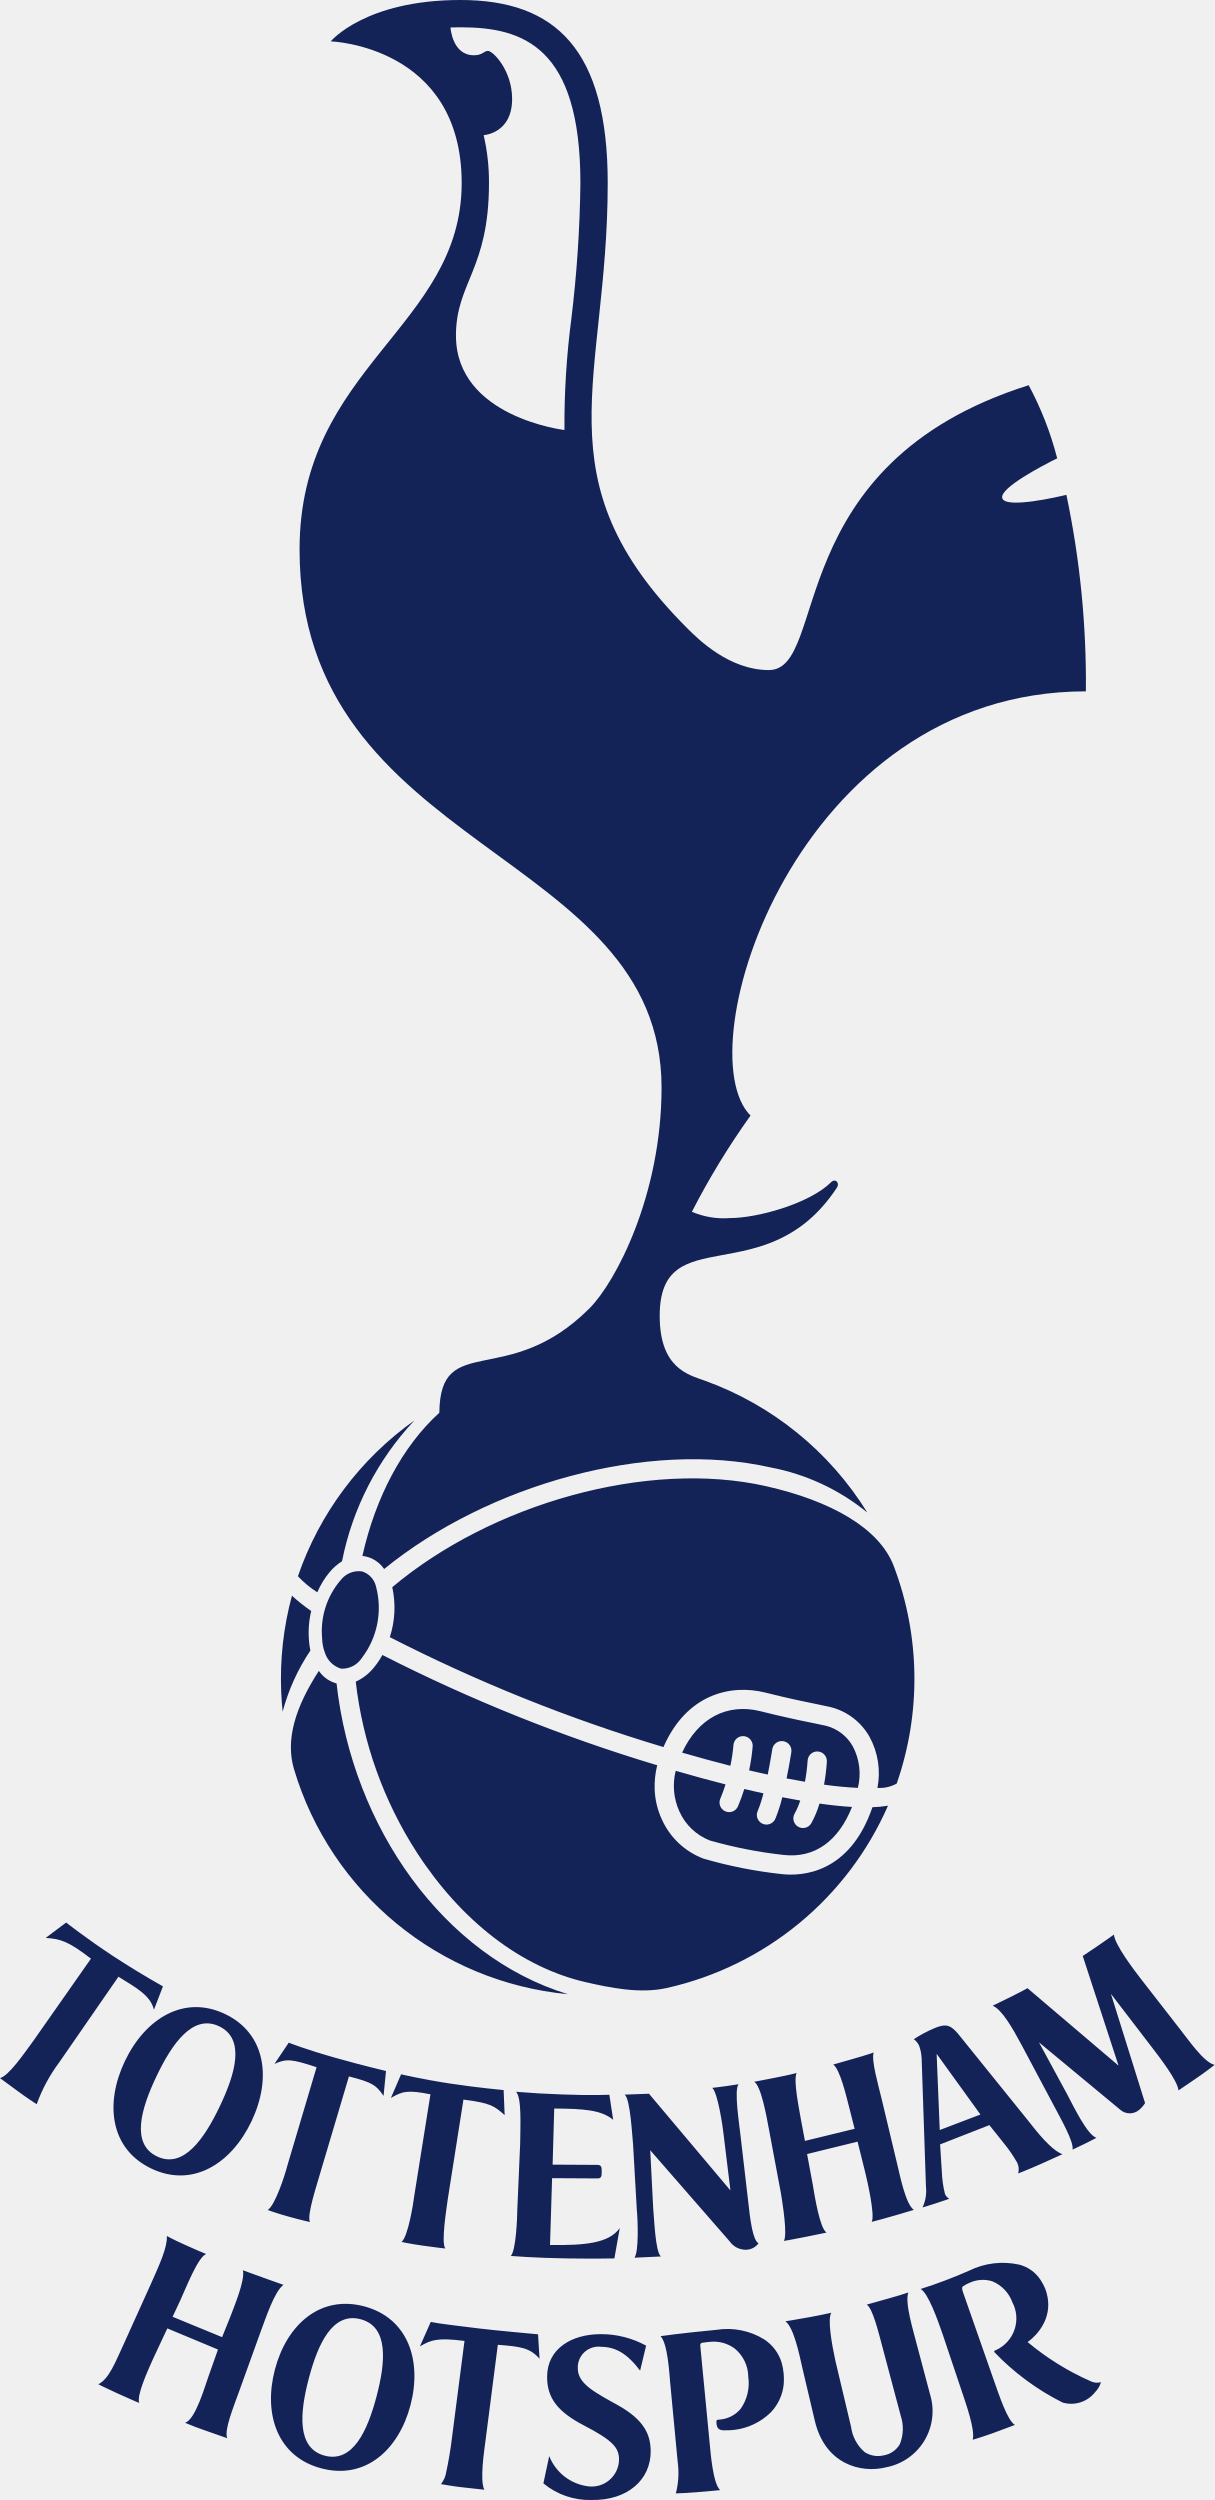
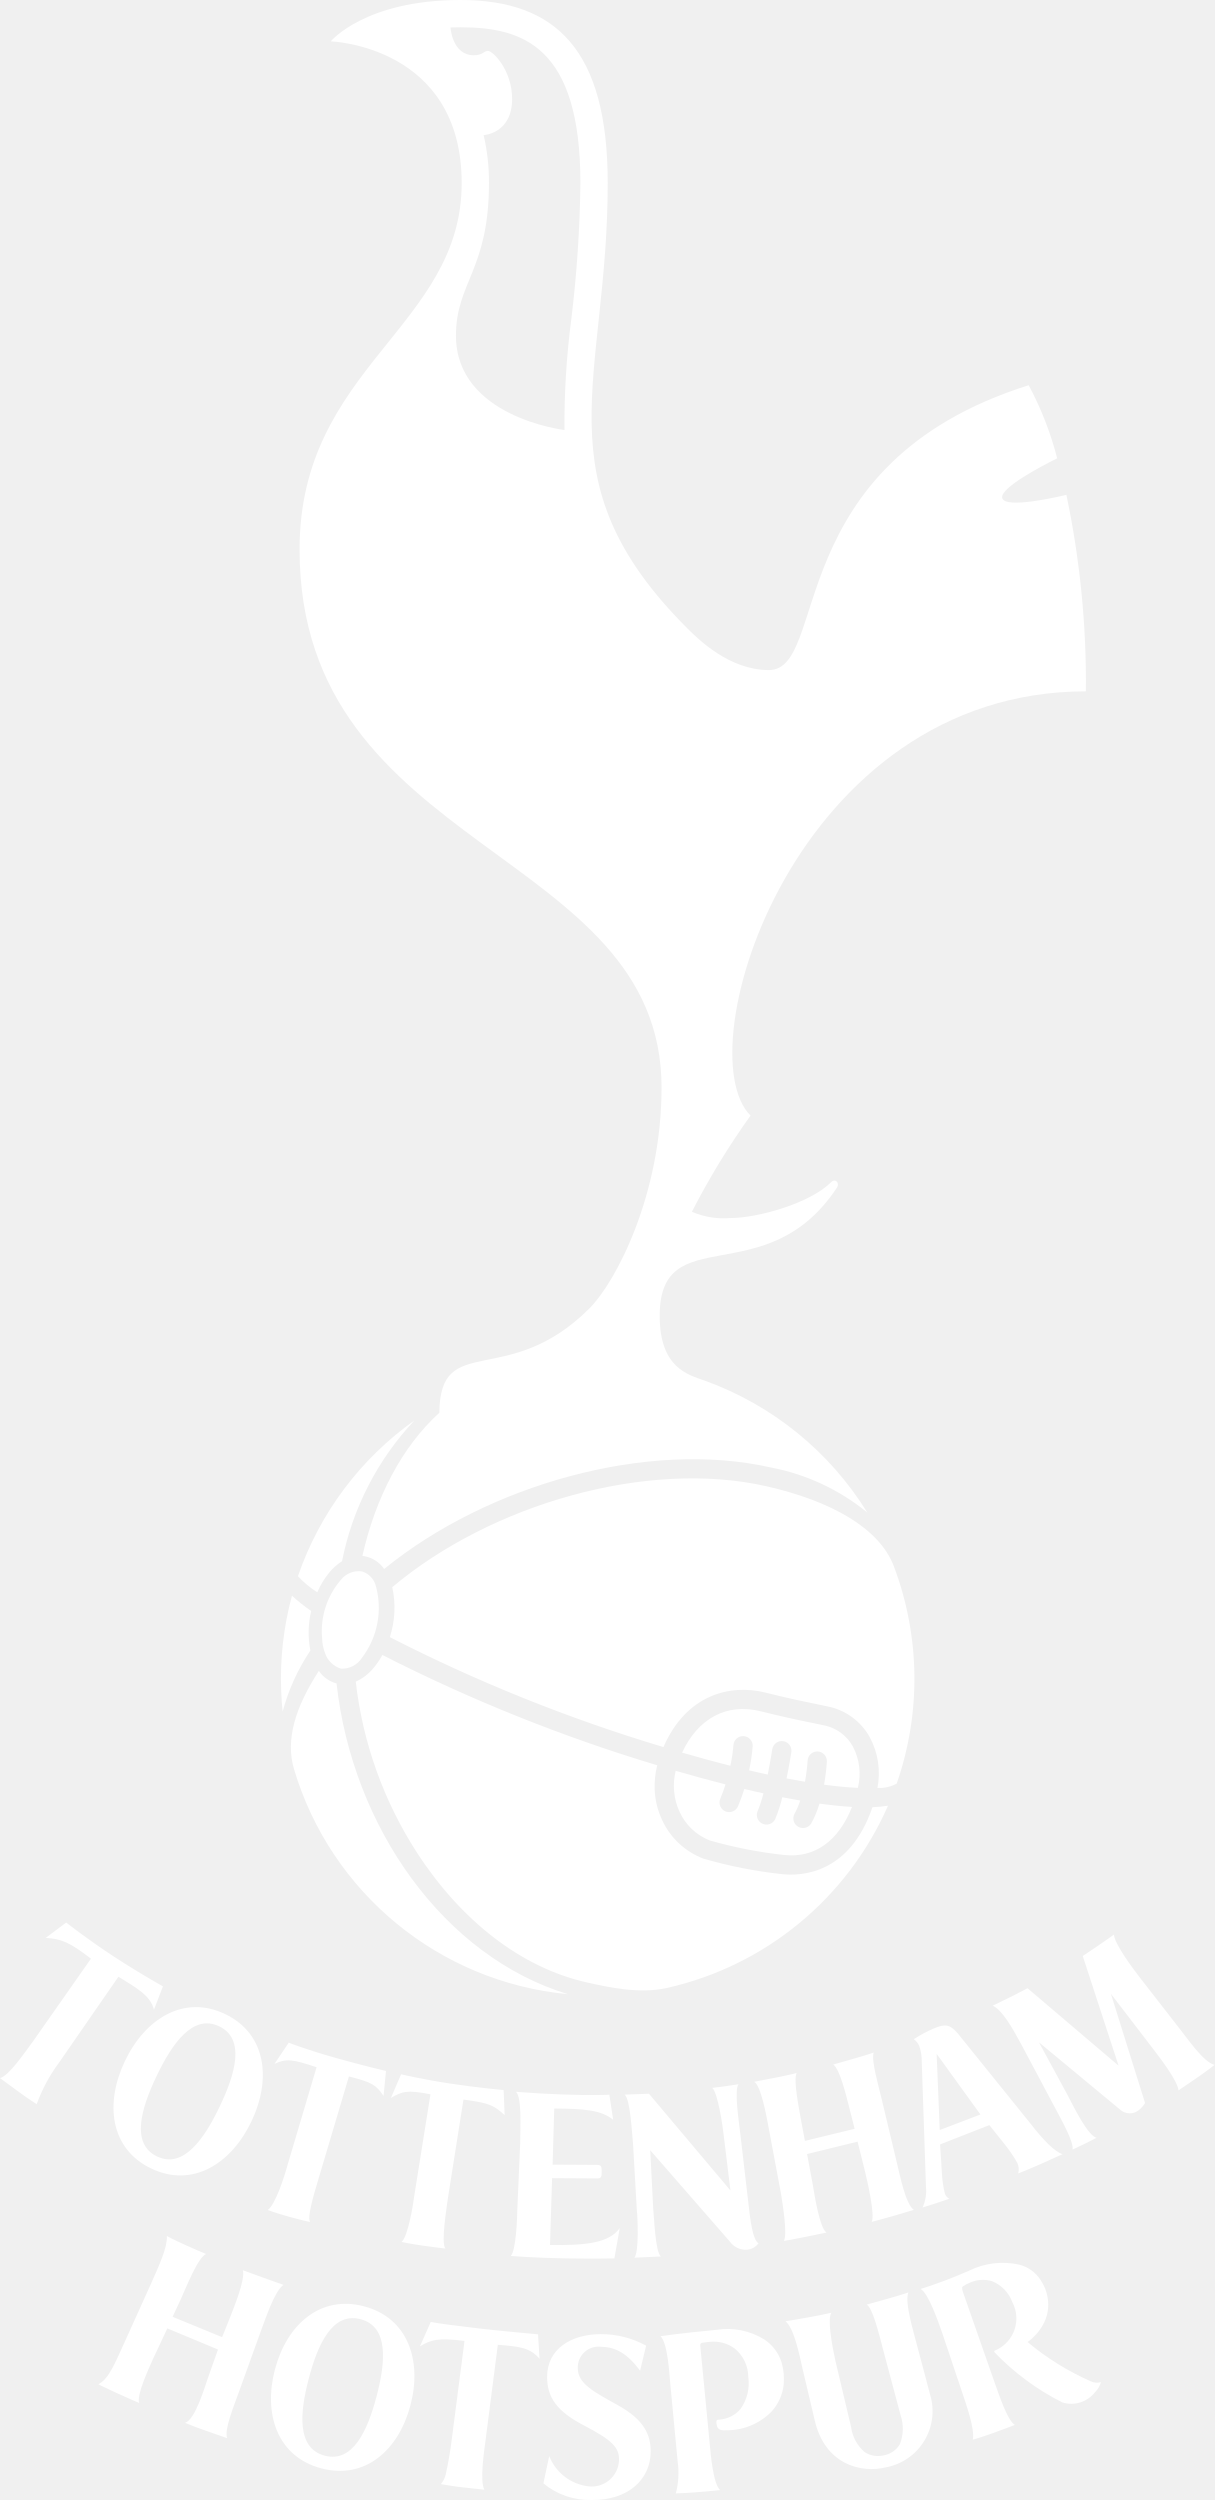
<svg xmlns="http://www.w3.org/2000/svg" width="114.63" height="235.942">
-   <path fill="#132257" d="M34.17 148.305a2.15 2.15 0 0 0-2.002.801 7.4 7.4 0 0 0-1.767 5.521v-.002a4.1 4.1 0 0 0 .273 1.384 2.29 2.29 0 0 0 1.52 1.476 2.22 2.22 0 0 0 1.958-1.016 7.78 7.78 0 0 0 1.335-6.733 1.95 1.95 0 0 0-1.317-1.431m46.792 20.43a5.5 5.5 0 0 0-.476-3.916 4.02 4.02 0 0 0-2.55-1.949l-1.153-.243a105 105 0 0 1-5.004-1.125c-3.175-.794-5.9.661-7.404 3.904 1.547.449 3.07.866 4.555 1.242a15 15 0 0 0 .291-1.971.91.91 0 0 1 1.816.106 17 17 0 0 1-.338 2.296q.442.104.877.204.447.101.88.193c.26-1.278.424-2.365.428-2.386a.91.91 0 0 1 1.8.273c-.015.087-.182 1.175-.45 2.479q.915.177 1.735.315a17 17 0 0 0 .252-1.994.909.909 0 0 1 1.816.087 18 18 0 0 1-.267 2.181 36 36 0 0 0 3.192.304m-16.843 2.223a5.23 5.23 0 0 0 2.866 2.738 42 42 0 0 0 6.998 1.37c2.884.319 5.14-1.287 6.427-4.533-.965-.055-2-.167-3.068-.317a9.4 9.4 0 0 1-.787 1.882.91.91 0 0 1-1.58-.9 7 7 0 0 0 .548-1.268 73 73 0 0 1-1.693-.312 14 14 0 0 1-.646 2.007.91.91 0 1 1-1.667-.728 12 12 0 0 0 .532-1.646l-.875-.195q-.461-.106-.93-.216a17 17 0 0 1-.593 1.628.908.908 0 1 1-1.673-.707c.193-.458.356-.915.495-1.354-1.532-.388-3.106-.82-4.702-1.285a5.84 5.84 0 0 0 .348 3.836m20.231-23.159c-1.375-3.608-5.976-6.164-12.039-7.536-11.203-2.534-25.924 1.651-35.29 9.53a9.03 9.03 0 0 1-.23 4.716 153 153 0 0 0 25.824 10.374c2.178-5.004 6.352-5.958 9.605-5.145 2.331.582 3.83.886 4.925 1.107l1.204.255a5.85 5.85 0 0 1 3.718 2.82 7.18 7.18 0 0 1 .743 4.817 3.3 3.3 0 0 0 1.818-.41 30.04 30.04 0 0 0-.278-20.528m-10.567 29.074a43.3 43.3 0 0 1-7.392-1.46 7.03 7.03 0 0 1-3.922-3.689 7.4 7.4 0 0 1-.684-2.836 8.2 8.2 0 0 1 .24-2.287 156 156 0 0 1-25.937-10.409 7.4 7.4 0 0 1-.824 1.215 4.64 4.64 0 0 1-1.689 1.303 37.6 37.6 0 0 0 5.768 16.124c4.173 6.445 9.857 10.862 15.998 12.251 2.177.492 5.023 1.104 7.567.54a29.93 29.93 0 0 0 20.897-17.208 11 11 0 0 1-1.467.142c-2.154 6.301-6.683 6.521-8.555 6.314m-43.838-26.597a7.7 7.7 0 0 1 1.154-1.893 5 5 0 0 1 1.182-1.04 27.06 27.06 0 0 1 6.83-13.287 30 30 0 0 0-10.994 14.703 9.4 9.4 0 0 0 1.828 1.517m-.578 1.765a17 17 0 0 1-1.813-1.442 29.9 29.9 0 0 0-1.015 9.061q.039.948.135 1.881a19.2 19.2 0 0 1 2.616-5.765 8.9 8.9 0 0 1 .077-3.735m2.395 6.837a2.92 2.92 0 0 1-1.668-1.186c-2.229 3.435-3.167 6.507-2.349 9.266a29.92 29.92 0 0 0 25.858 21.249c-11.684-3.548-20.329-15.721-21.84-29.329M46.148 17.282a19.5 19.5 0 0 0-.504-4.528s2.688-.141 2.688-3.414c0-2.696-1.799-4.536-2.282-4.536-.39 0-.485.412-1.328.412-2.055 0-2.206-2.624-2.206-2.624q.456-.016.938-.016c5.881 0 11.323 1.782 11.323 14.706a117 117 0 0 1-.852 12.784 77 77 0 0 0-.654 10.517s-10.24-1.206-10.24-8.91c0-5.002 3.117-6.219 3.117-14.391m16.287 85.37c0 10.114-4.314 18.338-6.807 20.831-7.722 7.723-14.095 2.099-14.164 9.849-3.504 3.174-6.025 8-7.262 13.512a2 2 0 0 1 .228.032 2.88 2.88 0 0 1 1.825 1.2c9.81-7.995 24.913-12.197 36.457-9.587a20.44 20.44 0 0 1 9.141 4.258 30 30 0 0 0-15.369-12.456c-1.522-.545-4.224-1.17-4.224-6.103 0-9.208 10.074-2.049 16.71-12.079.326-.493-.143-.927-.532-.538-2.008 2.007-6.938 3.387-9.547 3.387a7.6 7.6 0 0 1-3.593-.594 72 72 0 0 1 5.534-9.079c-6.16-6.162 4.21-40.038 31.65-40.038a86 86 0 0 0-1.839-18.546c-.653.158-5.823 1.378-6.059.29-.208-.962 3.808-3.05 5.19-3.736a30.8 30.8 0 0 0-2.69-6.9C73.564 43.766 78.29 63.239 72.56 63.239c-3.729 0-6.658-2.904-7.704-3.95-14.048-14.046-7.502-23.341-7.502-42.007C57.355 4.708 52.472 0 43.455 0c-9.019 0-12.239 3.903-12.239 3.903s12.356.4 12.356 13.379c0 13.586-15.3 17.336-15.3 34.572 0 28.692 34.164 28.154 34.164 50.798m-51.779 81.945a86 86 0 0 0 4.722 2.871l-.851 2.204c-.317-1.334-1.64-2.059-3.35-3.116l-5.593 8.09a15.2 15.2 0 0 0-2.121 3.941s-.917-.584-1.756-1.208A223 223 0 0 0 0 196.123c.834-.205 2.274-2.328 3.141-3.504l5.443-7.766c-2.039-1.574-2.835-1.883-4.275-1.957l1.937-1.453s1.862 1.472 4.411 3.154m10.028 6.639c-2.484-1.184-4.44 1.621-5.912 4.706s-2.436 6.39.048 7.576c2.485 1.184 4.449-1.642 5.92-4.726 1.475-3.084 2.428-6.368-.056-7.556m-6.408 13.423c-3.886-1.856-4.4-6.135-2.488-10.142 1.922-4.025 5.584-6.288 9.45-4.44 3.867 1.844 4.41 6.114 2.488 10.141-1.912 4.005-5.565 6.296-9.45 4.441m17.386-10.446c2.627.742 4.766 1.24 4.766 1.24l-.23 2.35c-.703-1.016-1.025-1.265-3.268-1.837l-2.717 9.144c-.22.836-1.305 4.001-.957 4.597 0 0-.756-.16-1.975-.498-1.37-.38-2.013-.637-2.013-.637.7-.463 1.587-3.17 1.875-4.27l2.733-9.203c-2.323-.774-2.863-.829-3.974-.312l1.347-2.006s1.517.613 4.413 1.432m10.839 2.429c2.59.391 5.029.613 5.029.613l.095 2.36c-.965-.86-1.33-1.14-3.887-1.462l-1.48 9.39c-.104.857-.655 4.122-.228 4.665 0 0-.896-.098-2.135-.273s-2-.348-2-.348c.605-.474 1.107-3.567 1.212-4.426l1.517-9.507c-2.215-.442-2.671-.27-3.734.345l.963-2.232s2.07.486 4.648.875m9.602 8.926-.196 6.309c3.307.043 5.573-.165 6.582-1.6l-.506 2.865s-1.832.039-4.514 0c-2.952-.042-5.265-.233-5.265-.233.49-.487.613-3.56.619-4.427l.269-6.191c.01-1.65.162-4.313-.391-4.874 2.396.166 2.09.163 4.292.249 2.88.114 4.515.028 4.515.028l.36 2.366c-1.125-.938-2.81-1.046-5.563-1.063l-.152 5.294 4.228.025c.382.004.407.217.404.64-.004.418-.01.642-.412.637Zm18.473 1.9c.244 2.296.485 3.945 1.008 4.246a1.48 1.48 0 0 1-1.097.607 1.84 1.84 0 0 1-1.624-.788l-7.498-8.601.28 5.47c.093.862.19 4.124.728 4.557l-2.5.115c.435-.537.319-3.645.227-4.506l-.353-6.177c-.093-.861-.253-4.275-.792-4.708l2.292-.083 7.688 9.128-.641-5.253c-.091-.862-.56-3.993-1.076-4.43 0 0 .275-.024 1.208-.15.932-.127 1.272-.195 1.272-.195-.434.539.069 3.748.16 4.61Zm14.09-3.255c.265 1.067.793 3.811 1.58 4.348 0 0-1.189.342-1.91.565-.647.2-2.07.567-2.07.567.336-.592-.413-3.883-.619-4.706l-.713-2.865-4.766 1.17.542 2.913c.156.942.653 4.111 1.295 4.497 0 0-.665.14-2.055.423-1.165.238-1.972.366-1.972.366.355-.592-.123-3.53-.272-4.468l-1.154-6.159c-.21-1.148-.74-4.053-1.376-4.392l1.977-.382c1.362-.265 2.028-.445 2.028-.445-.334.69.257 3.475.418 4.452l.367 1.954 4.69-1.142-.508-1.998c-.275-1.056-.858-3.596-1.51-4.067 0 0 .645-.187 1.95-.556s1.868-.579 1.868-.579c-.26.703.466 3.176.766 4.451Zm7.863-4.653-4.133-5.725.292 7.19Zm.844 1.001-4.651 1.821.162 2.553a10.4 10.4 0 0 0 .297 2.123.9.9 0 0 0 .407.454s-.483.176-1.282.435c-.798.26-1.238.385-1.238.385a3.74 3.74 0 0 0 .32-1.967l-.407-12.106a4.1 4.1 0 0 0-.24-1.199 1.6 1.6 0 0 0-.497-.609 12.3 12.3 0 0 1 1.865-1.004c1.069-.45 1.517-.43 2.296.478l6.824 8.461c1.24 1.615 2.335 2.702 3.049 2.918 0 0-.697.323-2.006.906-1.313.583-2.18.913-2.18.913a1.47 1.47 0 0 0-.084-1 13 13 0 0 0-1.287-1.874Zm19.483-4.389c-.936.631-1.636 1.114-1.636 1.114-.07-.92-1.846-3.197-2.369-3.886l-4.007-5.229 3.222 10.307a2.6 2.6 0 0 1-.565.651 1.364 1.364 0 0 1-1.82-.056l-7.63-6.327 2.67 4.92c.653 1.246 1.912 3.838 2.758 4.093 0 0-.524.282-1.19.606-.664.32-1.068.507-1.068.507.147-.723-1.091-2.875-1.814-4.25l-2.974-5.59c-.9-1.683-1.893-3.396-2.75-3.738.663-.32.862-.42 1.807-.884.787-.389 1.481-.77 1.481-.77l8.594 7.31-3.38-10.349s.453-.307 1.31-.88c.858-.574 1.633-1.144 1.633-1.144.063.927 1.85 3.285 2.502 4.13l3.702 4.761c.785.978 2.251 3.158 3.297 3.41 0 0-.838.663-1.773 1.294M24.93 214.99c.795.291 1.823.648 1.823.648-.865.627-1.662 3.123-2.176 4.478l-1.995 5.536c-.535 1.502-1.445 3.68-1.14 4.456 0 0-1.098-.379-1.987-.695-.759-.27-1.19-.416-1.996-.759.98-.258 1.902-3.512 2.2-4.33l.914-2.583-4.782-1.995-1.383 2.955c-.45 1.027-1.527 3.35-1.272 4.08 0 0-.843-.346-2.08-.914-1.457-.67-1.775-.85-1.775-.85 1.027-.504 1.633-2.159 2.415-3.833l2.502-5.539c.845-1.894 1.608-3.538 1.551-4.62 0 0 .446.267 1.676.82.98.441 1.48.66 2.03.88-.779.311-1.86 3.106-2.434 4.36l-.732 1.566 4.672 1.922.717-1.775c.334-.905 1.492-3.612 1.243-4.54 0 0 .96.348 2.008.732m9.105 3.891c-2.662-.701-4.038 2.352-4.89 5.587s-1.16 6.59 1.503 7.291c2.661.701 4.043-2.374 4.894-5.607.853-3.236 1.157-6.571-1.507-7.271m-3.703 14.076c-4.165-1.096-5.49-5.128-4.385-9.331 1.111-4.223 4.265-7.053 8.41-5.964 4.141 1.091 5.494 5.108 4.384 9.331-1.105 4.202-4.244 7.06-8.409 5.964m11.281 1.486a2.4 2.4 0 0 0 .445-.87 36 36 0 0 0 .614-3.627l1.167-9.017c-2.486-.31-3.116-.132-4.206.514l1.021-2.308c.776.171 2.49.357 4.575.62 1.393.175 5.55.55 5.55.55l.142 2.308c-.917-1.062-1.868-1.155-3.937-1.319l-1.163 9.047c-.104.841-.567 3.764-.108 4.63-.499-.058-1.328-.15-2.02-.22-.719-.073-1.666-.238-2.08-.308m19.797-3.133c.027 2.716-2.18 4.682-5.574 4.631a6.84 6.84 0 0 1-4.552-1.568l.55-2.576a4.56 4.56 0 0 0 3.709 2.858 2.58 2.58 0 0 0 2.88-2.5c.018-1.152-.616-1.847-3.283-3.235-2.554-1.32-3.505-2.636-3.505-4.6 0-2.67 2.325-4.028 5.055-4.03a8.8 8.8 0 0 1 4.29 1.086l-.568 2.358c-1.218-1.625-2.32-2.23-3.65-2.249a1.962 1.962 0 0 0-2.231 2.043c.01 1.465 1.624 2.26 3.802 3.478 2.503 1.4 3.06 2.804 3.077 4.304m12.365-8.313a5.5 5.5 0 0 1 .185 1.008 6 6 0 0 1 .007 1.004 4.5 4.5 0 0 1-1.18 2.62 5.92 5.92 0 0 1-4.25 1.734c-.704.043-.873-.173-.92-.678l-.005-.11s-.015-.197.14-.207l.175-.017a2.86 2.86 0 0 0 1.977-1.016 4.22 4.22 0 0 0 .718-3.014 3.5 3.5 0 0 0-1.27-2.665 3.32 3.32 0 0 0-2.354-.64s-.338.027-.712.084a.216.216 0 0 0-.2.236l.901 9.351c.08.823.303 3.722.98 4.321 0 0-.768.081-2.218.2a42 42 0 0 1-1.964.112 7.7 7.7 0 0 0 .17-3.014l-.699-7.374c-.08-.844-.224-3.738-.913-4.453 0 0 1.851-.274 5.278-.597a6.6 6.6 0 0 1 4.525.916 4.04 4.04 0 0 1 1.63 2.2m14.011 3.014a5.39 5.39 0 0 1-4.16 6.844c-2.37.592-5.783-.277-6.736-4.436l-1.158-4.908c-.307-1.373-.806-3.807-1.603-4.44 0 0 .889-.127 2.285-.388a48 48 0 0 0 2.043-.413c-.366.576.018 2.849.382 4.52l1.48 6.241a3.8 3.8 0 0 0 1.28 2.387 2.3 2.3 0 0 0 1.77.317 2.2 2.2 0 0 0 1.557-1.062 3.94 3.94 0 0 0 .077-2.706l-1.662-6.24c-.455-1.717-.978-3.867-1.54-4.227 0 0 .677-.184 1.96-.55.97-.278 1.549-.447 1.969-.594-.382.939.532 3.818.724 4.644Zm15.144-1.279a1.35 1.35 0 0 0 .973.086 2.1 2.1 0 0 1-.544.935 2.86 2.86 0 0 1-3.077.988 23.4 23.4 0 0 1-6.445-4.763.105.105 0 0 1 .06-.142l.144-.063a3.28 3.28 0 0 0 1.504-4.494 3.4 3.4 0 0 0-1.905-1.983 3 3 0 0 0-2.062.114 3.2 3.2 0 0 0-.731.39s-.112.092.019.477l2.97 8.482c.45 1.25 1.235 3.683 1.945 4.095 0 0-.802.316-2.018.756-1.22.44-1.96.643-1.96.643.248-.946-.688-3.522-.923-4.245l-1.923-5.732c-.48-1.379-1.355-3.857-2.07-4.25a45 45 0 0 0 4.554-1.719 7.18 7.18 0 0 1 4.768-.575 3.42 3.42 0 0 1 1.982 1.42 4.7 4.7 0 0 1 .444.826 4 4 0 0 1 .235.84 3.87 3.87 0 0 1-.475 2.654 4.95 4.95 0 0 1-1.415 1.562 25 25 0 0 0 5.95 3.698" />
+   <path fill="#FFFFFF" d="M34.17 148.305a2.15 2.15 0 0 0-2.002.801 7.4 7.4 0 0 0-1.767 5.521v-.002a4.1 4.1 0 0 0 .273 1.384 2.29 2.29 0 0 0 1.52 1.476 2.22 2.22 0 0 0 1.958-1.016 7.78 7.78 0 0 0 1.335-6.733 1.95 1.95 0 0 0-1.317-1.431m46.792 20.43a5.5 5.5 0 0 0-.476-3.916 4.02 4.02 0 0 0-2.55-1.949l-1.153-.243a105 105 0 0 1-5.004-1.125c-3.175-.794-5.9.661-7.404 3.904 1.547.449 3.07.866 4.555 1.242a15 15 0 0 0 .291-1.971.91.91 0 0 1 1.816.106 17 17 0 0 1-.338 2.296q.442.104.877.204.447.101.88.193c.26-1.278.424-2.365.428-2.386a.91.91 0 0 1 1.8.273c-.015.087-.182 1.175-.45 2.479q.915.177 1.735.315a17 17 0 0 0 .252-1.994.909.909 0 0 1 1.816.087 18 18 0 0 1-.267 2.181 36 36 0 0 0 3.192.304m-16.843 2.223a5.23 5.23 0 0 0 2.866 2.738 42 42 0 0 0 6.998 1.37c2.884.319 5.14-1.287 6.427-4.533-.965-.055-2-.167-3.068-.317a9.4 9.4 0 0 1-.787 1.882.91.91 0 0 1-1.58-.9 7 7 0 0 0 .548-1.268 73 73 0 0 1-1.693-.312 14 14 0 0 1-.646 2.007.91.91 0 1 1-1.667-.728 12 12 0 0 0 .532-1.646l-.875-.195q-.461-.106-.93-.216a17 17 0 0 1-.593 1.628.908.908 0 1 1-1.673-.707c.193-.458.356-.915.495-1.354-1.532-.388-3.106-.82-4.702-1.285a5.84 5.84 0 0 0 .348 3.836m20.231-23.159c-1.375-3.608-5.976-6.164-12.039-7.536-11.203-2.534-25.924 1.651-35.29 9.53a9.03 9.03 0 0 1-.23 4.716 153 153 0 0 0 25.824 10.374c2.178-5.004 6.352-5.958 9.605-5.145 2.331.582 3.83.886 4.925 1.107l1.204.255a5.85 5.85 0 0 1 3.718 2.82 7.18 7.18 0 0 1 .743 4.817 3.3 3.3 0 0 0 1.818-.41 30.04 30.04 0 0 0-.278-20.528m-10.567 29.074a43.3 43.3 0 0 1-7.392-1.46 7.03 7.03 0 0 1-3.922-3.689 7.4 7.4 0 0 1-.684-2.836 8.2 8.2 0 0 1 .24-2.287 156 156 0 0 1-25.937-10.409 7.4 7.4 0 0 1-.824 1.215 4.64 4.64 0 0 1-1.689 1.303 37.6 37.6 0 0 0 5.768 16.124c4.173 6.445 9.857 10.862 15.998 12.251 2.177.492 5.023 1.104 7.567.54a29.93 29.93 0 0 0 20.897-17.208 11 11 0 0 1-1.467.142c-2.154 6.301-6.683 6.521-8.555 6.314m-43.838-26.597a7.7 7.7 0 0 1 1.154-1.893 5 5 0 0 1 1.182-1.04 27.06 27.06 0 0 1 6.83-13.287 30 30 0 0 0-10.994 14.703 9.4 9.4 0 0 0 1.828 1.517m-.578 1.765a17 17 0 0 1-1.813-1.442 29.9 29.9 0 0 0-1.015 9.061q.039.948.135 1.881a19.2 19.2 0 0 1 2.616-5.765 8.9 8.9 0 0 1 .077-3.735m2.395 6.837a2.92 2.92 0 0 1-1.668-1.186c-2.229 3.435-3.167 6.507-2.349 9.266a29.92 29.92 0 0 0 25.858 21.249c-11.684-3.548-20.329-15.721-21.84-29.329M46.148 17.282a19.5 19.5 0 0 0-.504-4.528s2.688-.141 2.688-3.414c0-2.696-1.799-4.536-2.282-4.536-.39 0-.485.412-1.328.412-2.055 0-2.206-2.624-2.206-2.624q.456-.016.938-.016c5.881 0 11.323 1.782 11.323 14.706a117 117 0 0 1-.852 12.784 77 77 0 0 0-.654 10.517s-10.24-1.206-10.24-8.91c0-5.002 3.117-6.219 3.117-14.391m16.287 85.37c0 10.114-4.314 18.338-6.807 20.831-7.722 7.723-14.095 2.099-14.164 9.849-3.504 3.174-6.025 8-7.262 13.512a2 2 0 0 1 .228.032 2.88 2.88 0 0 1 1.825 1.2c9.81-7.995 24.913-12.197 36.457-9.587a20.44 20.44 0 0 1 9.141 4.258 30 30 0 0 0-15.369-12.456c-1.522-.545-4.224-1.17-4.224-6.103 0-9.208 10.074-2.049 16.71-12.079.326-.493-.143-.927-.532-.538-2.008 2.007-6.938 3.387-9.547 3.387a7.6 7.6 0 0 1-3.593-.594 72 72 0 0 1 5.534-9.079c-6.16-6.162 4.21-40.038 31.65-40.038a86 86 0 0 0-1.839-18.546c-.653.158-5.823 1.378-6.059.29-.208-.962 3.808-3.05 5.19-3.736a30.8 30.8 0 0 0-2.69-6.9C73.564 43.766 78.29 63.239 72.56 63.239c-3.729 0-6.658-2.904-7.704-3.95-14.048-14.046-7.502-23.341-7.502-42.007C57.355 4.708 52.472 0 43.455 0c-9.019 0-12.239 3.903-12.239 3.903s12.356.4 12.356 13.379c0 13.586-15.3 17.336-15.3 34.572 0 28.692 34.164 28.154 34.164 50.798m-51.779 81.945a86 86 0 0 0 4.722 2.871l-.851 2.204c-.317-1.334-1.64-2.059-3.35-3.116l-5.593 8.09a15.2 15.2 0 0 0-2.121 3.941s-.917-.584-1.756-1.208A223 223 0 0 0 0 196.123c.834-.205 2.274-2.328 3.141-3.504l5.443-7.766c-2.039-1.574-2.835-1.883-4.275-1.957l1.937-1.453s1.862 1.472 4.411 3.154m10.028 6.639c-2.484-1.184-4.44 1.621-5.912 4.706s-2.436 6.39.048 7.576c2.485 1.184 4.449-1.642 5.92-4.726 1.475-3.084 2.428-6.368-.056-7.556m-6.408 13.423c-3.886-1.856-4.4-6.135-2.488-10.142 1.922-4.025 5.584-6.288 9.45-4.44 3.867 1.844 4.41 6.114 2.488 10.141-1.912 4.005-5.565 6.296-9.45 4.441m17.386-10.446c2.627.742 4.766 1.24 4.766 1.24l-.23 2.35c-.703-1.016-1.025-1.265-3.268-1.837l-2.717 9.144c-.22.836-1.305 4.001-.957 4.597 0 0-.756-.16-1.975-.498-1.37-.38-2.013-.637-2.013-.637.7-.463 1.587-3.17 1.875-4.27l2.733-9.203c-2.323-.774-2.863-.829-3.974-.312l1.347-2.006s1.517.613 4.413 1.432m10.839 2.429c2.59.391 5.029.613 5.029.613l.095 2.36c-.965-.86-1.33-1.14-3.887-1.462l-1.48 9.39c-.104.857-.655 4.122-.228 4.665 0 0-.896-.098-2.135-.273s-2-.348-2-.348c.605-.474 1.107-3.567 1.212-4.426l1.517-9.507c-2.215-.442-2.671-.27-3.734.345l.963-2.232s2.07.486 4.648.875m9.602 8.926-.196 6.309c3.307.043 5.573-.165 6.582-1.6l-.506 2.865s-1.832.039-4.514 0c-2.952-.042-5.265-.233-5.265-.233.49-.487.613-3.56.619-4.427l.269-6.191c.01-1.65.162-4.313-.391-4.874 2.396.166 2.09.163 4.292.249 2.88.114 4.515.028 4.515.028l.36 2.366c-1.125-.938-2.81-1.046-5.563-1.063l-.152 5.294 4.228.025c.382.004.407.217.404.64-.004.418-.01.642-.412.637Zm18.473 1.9c.244 2.296.485 3.945 1.008 4.246a1.48 1.48 0 0 1-1.097.607 1.84 1.84 0 0 1-1.624-.788l-7.498-8.601.28 5.47c.093.862.19 4.124.728 4.557l-2.5.115c.435-.537.319-3.645.227-4.506l-.353-6.177c-.093-.861-.253-4.275-.792-4.708l2.292-.083 7.688 9.128-.641-5.253c-.091-.862-.56-3.993-1.076-4.43 0 0 .275-.024 1.208-.15.932-.127 1.272-.195 1.272-.195-.434.539.069 3.748.16 4.61Zm14.09-3.255c.265 1.067.793 3.811 1.58 4.348 0 0-1.189.342-1.91.565-.647.2-2.07.567-2.07.567.336-.592-.413-3.883-.619-4.706l-.713-2.865-4.766 1.17.542 2.913c.156.942.653 4.111 1.295 4.497 0 0-.665.14-2.055.423-1.165.238-1.972.366-1.972.366.355-.592-.123-3.53-.272-4.468l-1.154-6.159c-.21-1.148-.74-4.053-1.376-4.392l1.977-.382c1.362-.265 2.028-.445 2.028-.445-.334.69.257 3.475.418 4.452l.367 1.954 4.69-1.142-.508-1.998c-.275-1.056-.858-3.596-1.51-4.067 0 0 .645-.187 1.95-.556s1.868-.579 1.868-.579c-.26.703.466 3.176.766 4.451Zm7.863-4.653-4.133-5.725.292 7.19Zm.844 1.001-4.651 1.821.162 2.553a10.4 10.4 0 0 0 .297 2.123.9.9 0 0 0 .407.454s-.483.176-1.282.435c-.798.26-1.238.385-1.238.385a3.74 3.74 0 0 0 .32-1.967l-.407-12.106a4.1 4.1 0 0 0-.24-1.199 1.6 1.6 0 0 0-.497-.609 12.3 12.3 0 0 1 1.865-1.004c1.069-.45 1.517-.43 2.296.478l6.824 8.461c1.24 1.615 2.335 2.702 3.049 2.918 0 0-.697.323-2.006.906-1.313.583-2.18.913-2.18.913a1.47 1.47 0 0 0-.084-1 13 13 0 0 0-1.287-1.874Zm19.483-4.389c-.936.631-1.636 1.114-1.636 1.114-.07-.92-1.846-3.197-2.369-3.886l-4.007-5.229 3.222 10.307a2.6 2.6 0 0 1-.565.651 1.364 1.364 0 0 1-1.82-.056l-7.63-6.327 2.67 4.92c.653 1.246 1.912 3.838 2.758 4.093 0 0-.524.282-1.19.606-.664.32-1.068.507-1.068.507.147-.723-1.091-2.875-1.814-4.25l-2.974-5.59c-.9-1.683-1.893-3.396-2.75-3.738.663-.32.862-.42 1.807-.884.787-.389 1.481-.77 1.481-.77l8.594 7.31-3.38-10.349s.453-.307 1.31-.88c.858-.574 1.633-1.144 1.633-1.144.063.927 1.85 3.285 2.502 4.13l3.702 4.761c.785.978 2.251 3.158 3.297 3.41 0 0-.838.663-1.773 1.294M24.93 214.99c.795.291 1.823.648 1.823.648-.865.627-1.662 3.123-2.176 4.478l-1.995 5.536c-.535 1.502-1.445 3.68-1.14 4.456 0 0-1.098-.379-1.987-.695-.759-.27-1.19-.416-1.996-.759.98-.258 1.902-3.512 2.2-4.33l.914-2.583-4.782-1.995-1.383 2.955c-.45 1.027-1.527 3.35-1.272 4.08 0 0-.843-.346-2.08-.914-1.457-.67-1.775-.85-1.775-.85 1.027-.504 1.633-2.159 2.415-3.833l2.502-5.539c.845-1.894 1.608-3.538 1.551-4.62 0 0 .446.267 1.676.82.98.441 1.48.66 2.03.88-.779.311-1.86 3.106-2.434 4.36l-.732 1.566 4.672 1.922.717-1.775c.334-.905 1.492-3.612 1.243-4.54 0 0 .96.348 2.008.732m9.105 3.891c-2.662-.701-4.038 2.352-4.89 5.587s-1.16 6.59 1.503 7.291c2.661.701 4.043-2.374 4.894-5.607.853-3.236 1.157-6.571-1.507-7.271m-3.703 14.076c-4.165-1.096-5.49-5.128-4.385-9.331 1.111-4.223 4.265-7.053 8.41-5.964 4.141 1.091 5.494 5.108 4.384 9.331-1.105 4.202-4.244 7.06-8.409 5.964m11.281 1.486a2.4 2.4 0 0 0 .445-.87 36 36 0 0 0 .614-3.627l1.167-9.017c-2.486-.31-3.116-.132-4.206.514l1.021-2.308c.776.171 2.49.357 4.575.62 1.393.175 5.55.55 5.55.55l.142 2.308c-.917-1.062-1.868-1.155-3.937-1.319l-1.163 9.047c-.104.841-.567 3.764-.108 4.63-.499-.058-1.328-.15-2.02-.22-.719-.073-1.666-.238-2.08-.308m19.797-3.133c.027 2.716-2.18 4.682-5.574 4.631a6.84 6.84 0 0 1-4.552-1.568l.55-2.576a4.56 4.56 0 0 0 3.709 2.858 2.58 2.58 0 0 0 2.88-2.5c.018-1.152-.616-1.847-3.283-3.235-2.554-1.32-3.505-2.636-3.505-4.6 0-2.67 2.325-4.028 5.055-4.03a8.8 8.8 0 0 1 4.29 1.086l-.568 2.358c-1.218-1.625-2.32-2.23-3.65-2.249a1.962 1.962 0 0 0-2.231 2.043c.01 1.465 1.624 2.26 3.802 3.478 2.503 1.4 3.06 2.804 3.077 4.304m12.365-8.313a5.5 5.5 0 0 1 .185 1.008 6 6 0 0 1 .007 1.004 4.5 4.5 0 0 1-1.18 2.62 5.92 5.92 0 0 1-4.25 1.734c-.704.043-.873-.173-.92-.678l-.005-.11s-.015-.197.14-.207l.175-.017a2.86 2.86 0 0 0 1.977-1.016 4.22 4.22 0 0 0 .718-3.014 3.5 3.5 0 0 0-1.27-2.665 3.32 3.32 0 0 0-2.354-.64s-.338.027-.712.084a.216.216 0 0 0-.2.236l.901 9.351c.08.823.303 3.722.98 4.321 0 0-.768.081-2.218.2a42 42 0 0 1-1.964.112 7.7 7.7 0 0 0 .17-3.014l-.699-7.374c-.08-.844-.224-3.738-.913-4.453 0 0 1.851-.274 5.278-.597a6.6 6.6 0 0 1 4.525.916 4.04 4.04 0 0 1 1.63 2.2m14.011 3.014a5.39 5.39 0 0 1-4.16 6.844c-2.37.592-5.783-.277-6.736-4.436l-1.158-4.908c-.307-1.373-.806-3.807-1.603-4.44 0 0 .889-.127 2.285-.388a48 48 0 0 0 2.043-.413c-.366.576.018 2.849.382 4.52l1.48 6.241a3.8 3.8 0 0 0 1.28 2.387 2.3 2.3 0 0 0 1.77.317 2.2 2.2 0 0 0 1.557-1.062 3.94 3.94 0 0 0 .077-2.706l-1.662-6.24c-.455-1.717-.978-3.867-1.54-4.227 0 0 .677-.184 1.96-.55.97-.278 1.549-.447 1.969-.594-.382.939.532 3.818.724 4.644Zm15.144-1.279a1.35 1.35 0 0 0 .973.086 2.1 2.1 0 0 1-.544.935 2.86 2.86 0 0 1-3.077.988 23.4 23.4 0 0 1-6.445-4.763.105.105 0 0 1 .06-.142l.144-.063a3.28 3.28 0 0 0 1.504-4.494 3.4 3.4 0 0 0-1.905-1.983 3 3 0 0 0-2.062.114 3.2 3.2 0 0 0-.731.39s-.112.092.019.477l2.97 8.482c.45 1.25 1.235 3.683 1.945 4.095 0 0-.802.316-2.018.756-1.22.44-1.96.643-1.96.643.248-.946-.688-3.522-.923-4.245l-1.923-5.732c-.48-1.379-1.355-3.857-2.07-4.25a45 45 0 0 0 4.554-1.719 7.18 7.18 0 0 1 4.768-.575 3.42 3.42 0 0 1 1.982 1.42 4.7 4.7 0 0 1 .444.826 4 4 0 0 1 .235.84 3.87 3.87 0 0 1-.475 2.654 4.95 4.95 0 0 1-1.415 1.562 25 25 0 0 0 5.95 3.698" />
</svg>
